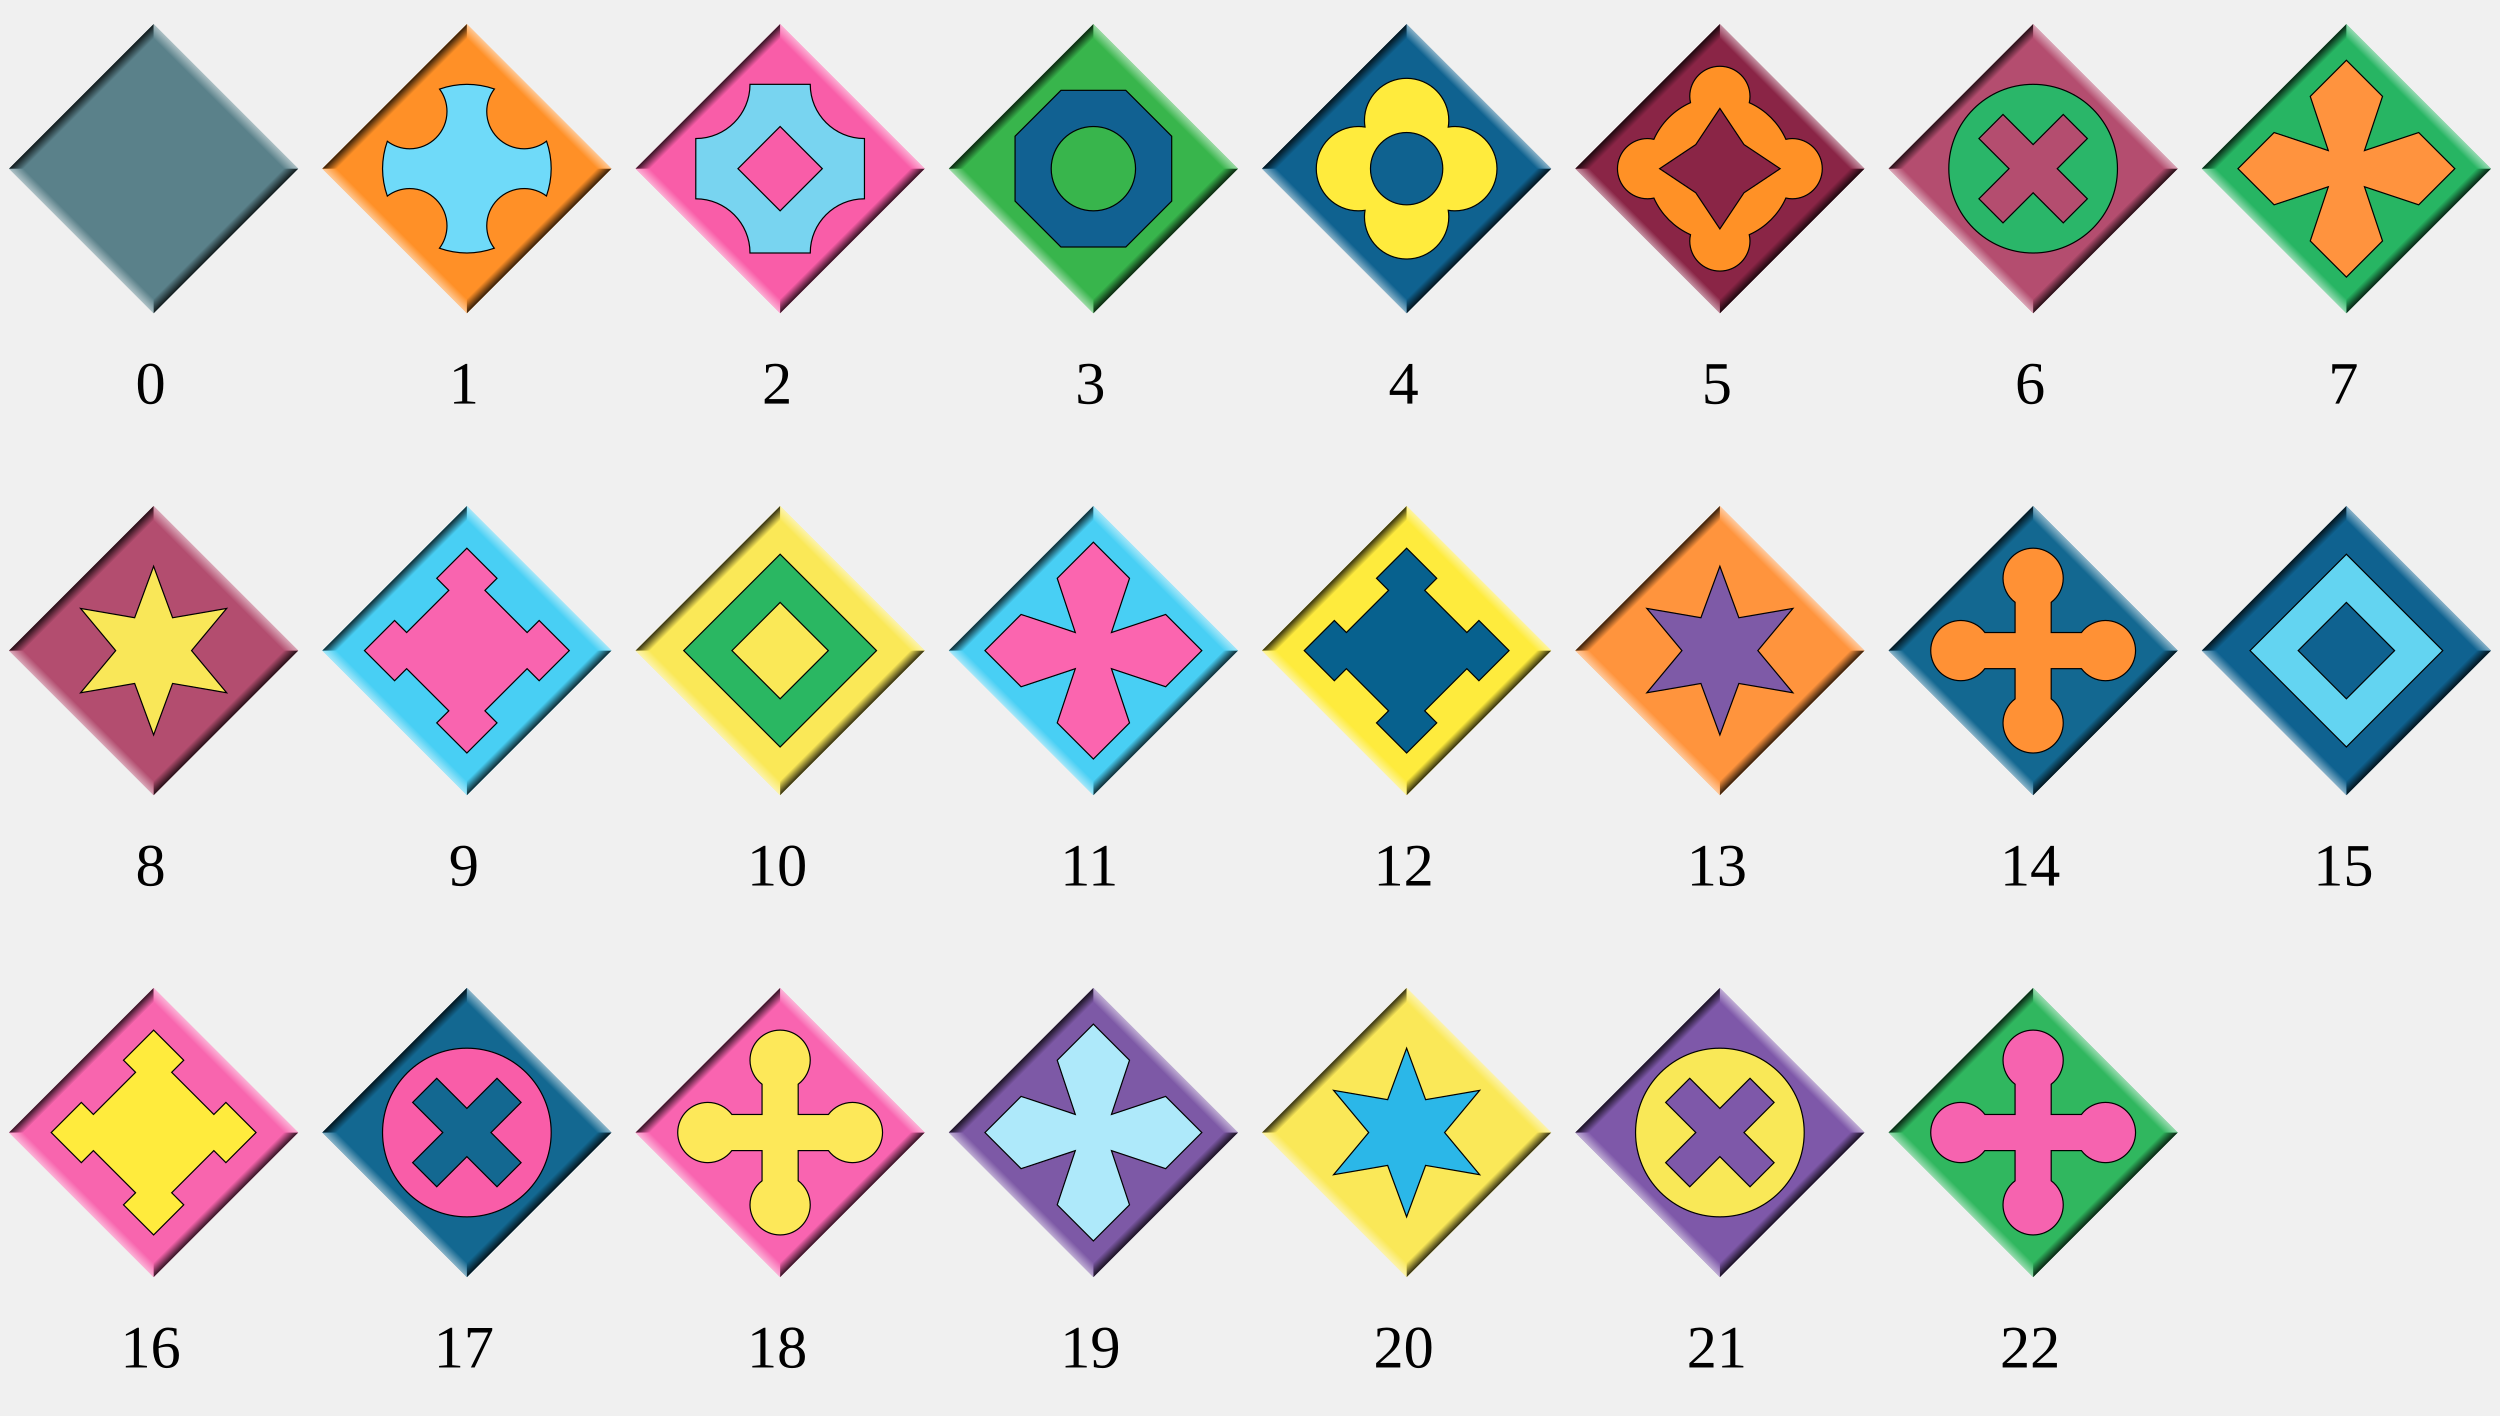
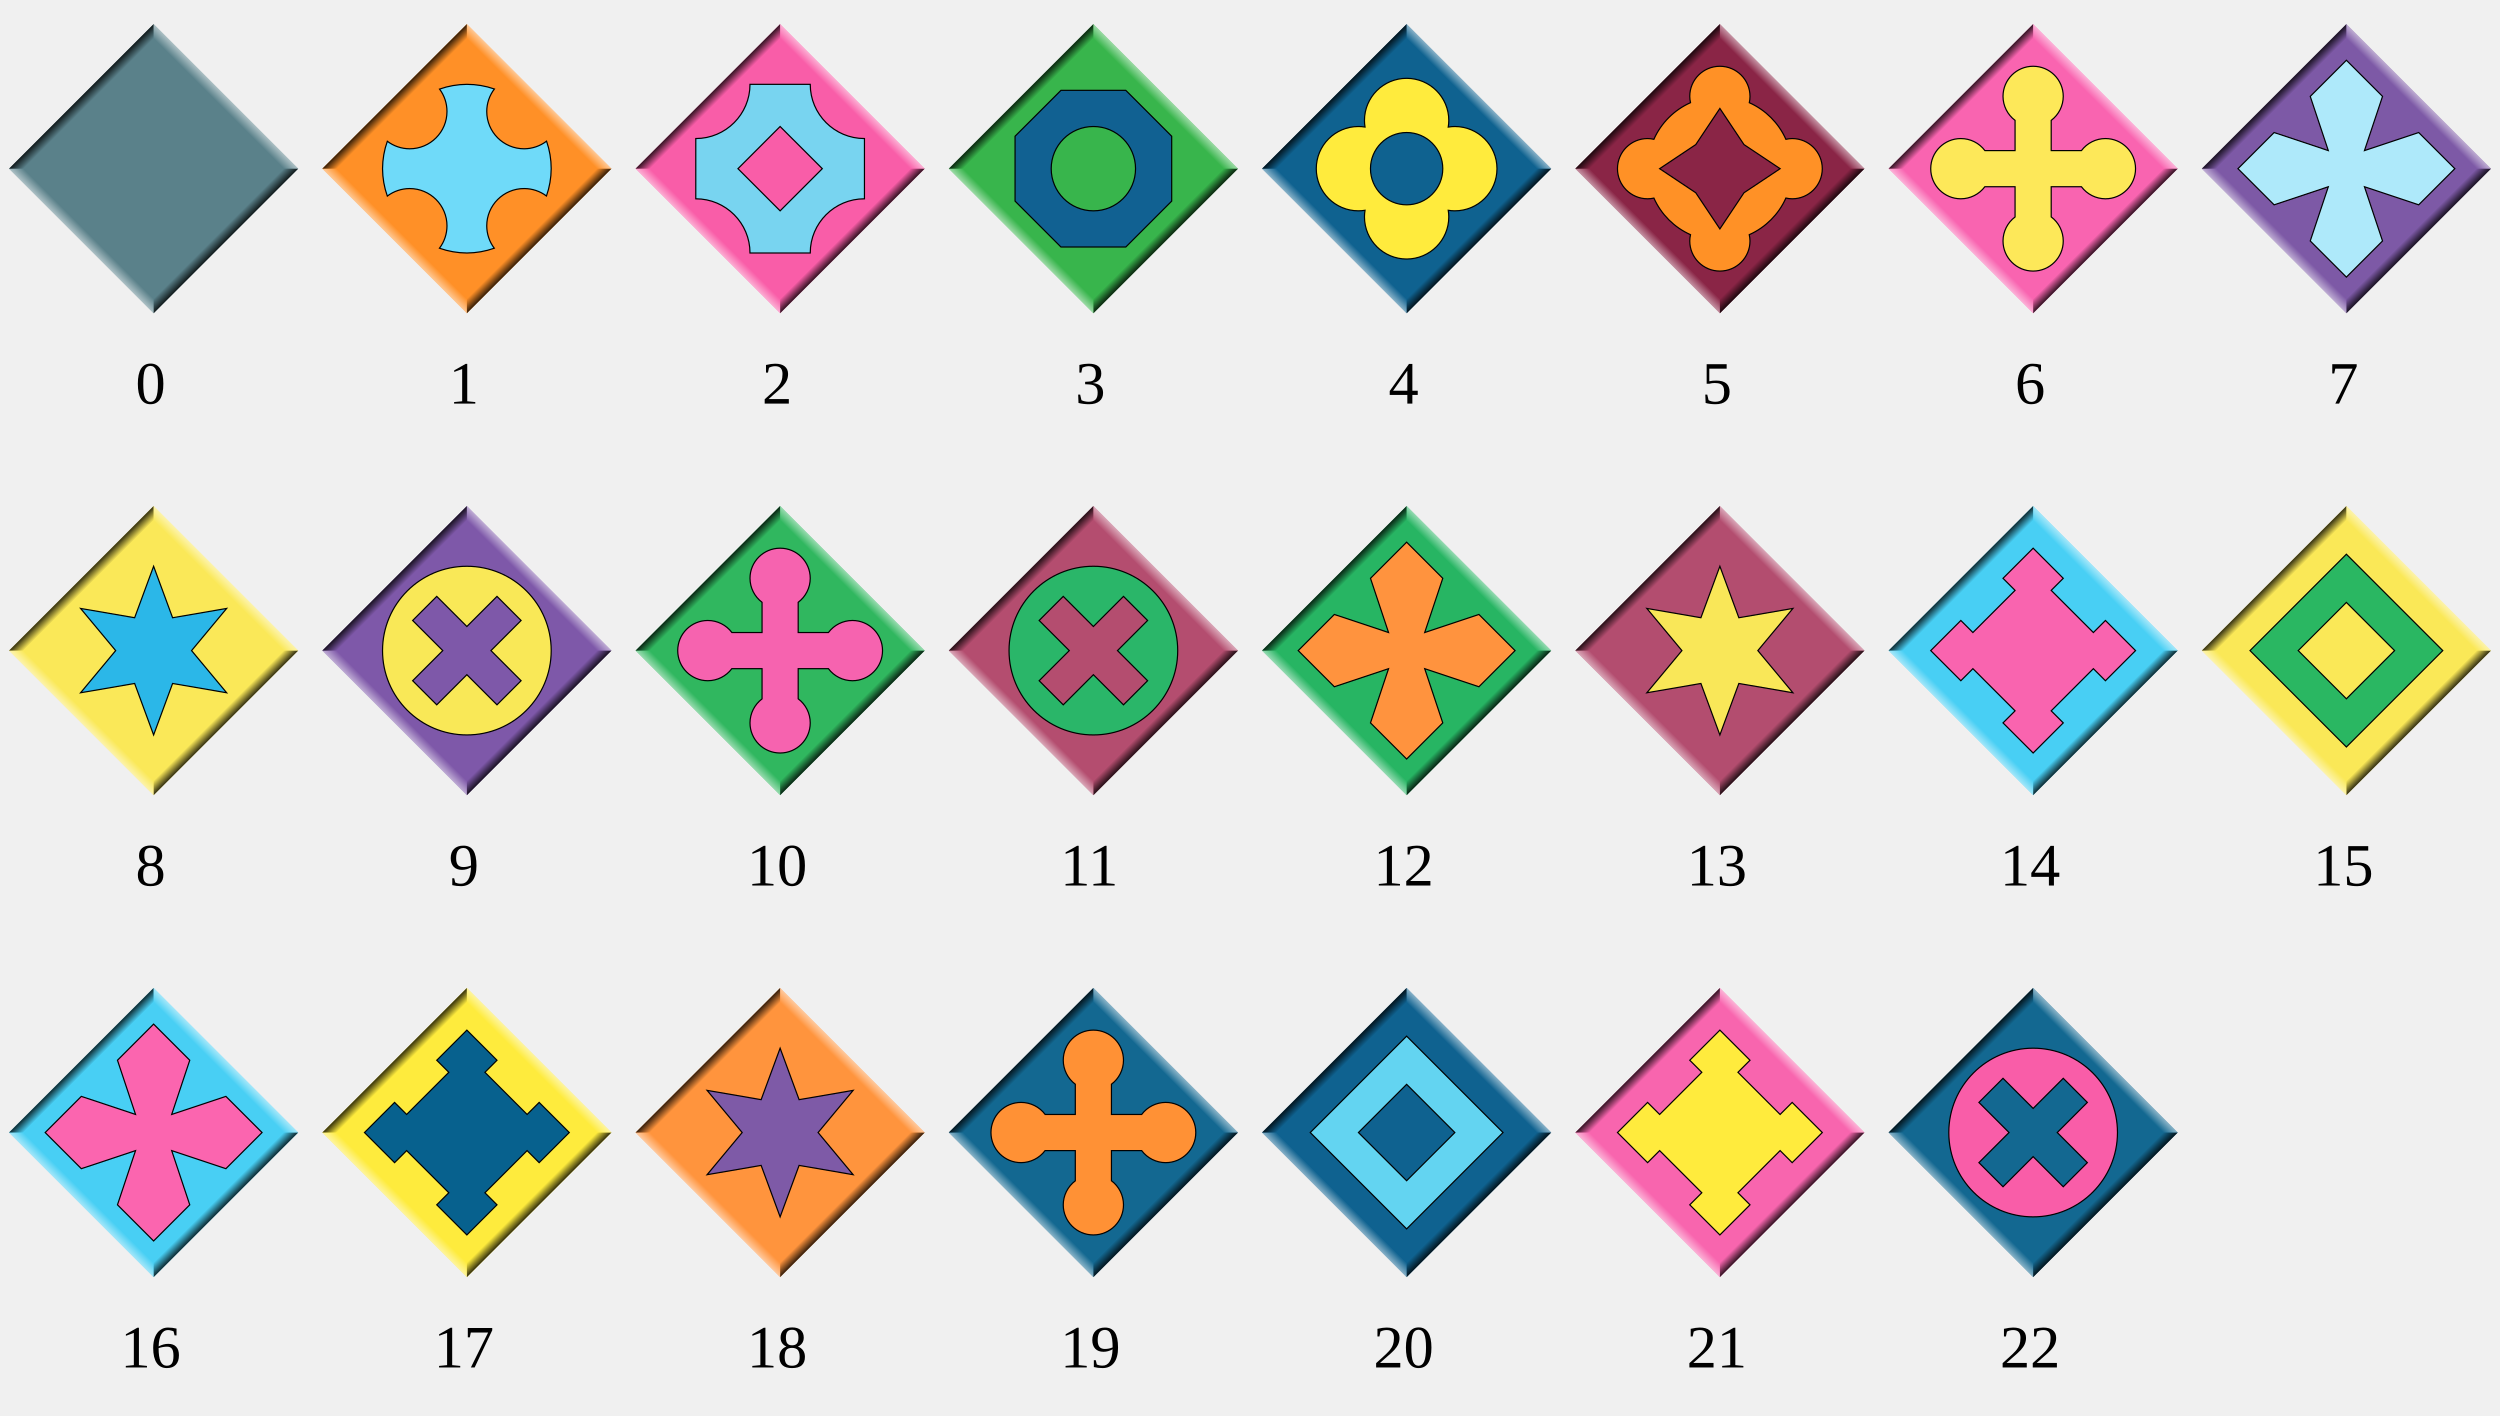
<svg xmlns="http://www.w3.org/2000/svg" viewBox="0 0 830 470" width="830" height="470">
  <style>
        text {
            font-size: 20px;
            fill: black;
        }
        @media (prefers-color-scheme: dark) {
            text {
                fill: white;
            }
        }
    </style>
  <defs>
    <mask id="mask">
      <rect fill="white" x="0" y="0" width="48" height="48" />
    </mask>
    <linearGradient id="dark-edge" y2="100%">
      <stop offset="45%" stop-color="black" stop-opacity="0" />
      <stop offset="50%" stop-color="black" stop-opacity="0.8" />
    </linearGradient>
    <linearGradient id="light-edge" y1="100%">
      <stop offset="50%" stop-color="white" stop-opacity="0.5" />
      <stop offset="55%" stop-color="white" stop-opacity="0" />
    </linearGradient>
    <linearGradient id="dark-edge-2" x1="100%" x2="0%" y1="100%">
      <stop offset="45%" stop-color="black" stop-opacity="0" />
      <stop offset="50%" stop-color="black" stop-opacity="0.8" />
    </linearGradient>
    <linearGradient id="light-edge-2" x1="100%" x2="0%" y2="100%">
      <stop offset="50%" stop-color="white" stop-opacity="0.5" />
      <stop offset="55%" stop-color="white" stop-opacity="0" />
    </linearGradient>
  </defs>
  <g transform="scale(2)">
    <g transform="translate(0, 4)">
      <g transform="translate(1.5, 24)">
        <path fill="#5a818a" d="M0,0 L24,-24 L48,0 L24,24 Z" />
        <path fill="url(#dark-edge)" d="M45,0 H48 L24,24 V21 z" />
        <path fill="url(#light-edge)" d="M0,0 H3 L24,21 V24 z" />
        <path fill="url(#dark-edge-2)" d="M0,0 H3 L24,-21 V-24 z" />
        <path fill="url(#light-edge-2)" d="M45,0 H48 L24,-24 V-21 z" />
      </g>
      <g transform="translate(53.5, 24)">
        <path fill="#ff9027" d="M0,0 L24,-24 L48,0 L24,24 Z" />
        <path fill="url(#dark-edge)" d="M45,0 H48 L24,24 V21 z" />
        <path fill="url(#light-edge)" d="M0,0 H3 L24,21 V24 z" />
        <path fill="url(#dark-edge-2)" d="M0,0 H3 L24,-21 V-24 z" />
        <path fill="url(#light-edge-2)" d="M45,0 H48 L24,-24 V-21 z" />
        <path fill="#6fdaf9" stroke="black" stroke-width="0.2" d="M24-14a14 14 0 0 0-4.535.787A6.2 6.2 0 0 1 20.699-9.5 6.2 6.2 0 0 1 14.5-3.3a6.2 6.2 0 0 1-3.707-1.25A14 14 0 0 0 10 0a14 14 0 0 0 .793 4.55A6.2 6.2 0 0 1 14.5 3.3a6.2 6.2 0 0 1 6.2 6.2 6.2 6.2 0 0 1-1.25 3.707A14 14 0 0 0 24 14a14 14 0 0 0 4.55-.793A6.2 6.2 0 0 1 27.3 9.5a6.2 6.2 0 0 1 6.2-6.2 6.2 6.2 0 0 1 3.713 1.235A14 14 0 0 0 38 0a14 14 0 0 0-.77-4.568 6.2 6.2 0 0 1-3.73 1.267A6.2 6.2 0 0 1 27.3-9.5a6.2 6.2 0 0 1 1.268-3.73A14 14 0 0 0 24-14" />
      </g>
      <g transform="translate(105.5, 24)">
        <path fill="#f95da8" d="M0,0 L24,-24 L48,0 L24,24 Z" />
        <path fill="url(#dark-edge)" d="M45,0 H48 L24,24 V21 z" />
        <path fill="url(#light-edge)" d="M0,0 H3 L24,21 V24 z" />
        <path fill="url(#dark-edge-2)" d="M0,0 H3 L24,-21 V-24 z" />
        <path fill="url(#light-edge-2)" d="M45,0 H48 L24,-24 V-21 z" />
        <path fill="#78d4f0" stroke="black" stroke-width="0.2" d="M10 5a9 9 0 0 1 9 9h10a9 9 0 0 1 9-9V-5a9 9 0 0 1-9-9H19a9 9 0 0 1-9 9zM24-7l7 7-7 7-7-7z" />
      </g>
      <g transform="translate(157.5, 24)">
        <path fill="#38b54c" d="M0,0 L24,-24 L48,0 L24,24 Z" />
        <path fill="url(#dark-edge)" d="M45,0 H48 L24,24 V21 z" />
        <path fill="url(#light-edge)" d="M0,0 H3 L24,21 V24 z" />
        <path fill="url(#dark-edge-2)" d="M0,0 H3 L24,-21 V-24 z" />
        <path fill="url(#light-edge-2)" d="M45,0 H48 L24,-24 V-21 z" />
        <path fill="#116192" stroke="black" stroke-width="0.2" d="M18.615-13 11-5.385v10.77L18.615 13h10.77L37 5.385v-10.77L29.385-13zM24-7a7 7 0 0 1 7 7 7 7 0 0 1-7 7 7 7 0 0 1-7-7 7 7 0 0 1 7-7" />
      </g>
      <g transform="translate(209.5, 24)">
        <path fill="#0f6290" d="M0,0 L24,-24 L48,0 L24,24 Z" />
        <path fill="url(#dark-edge)" d="M45,0 H48 L24,24 V21 z" />
        <path fill="url(#light-edge)" d="M0,0 H3 L24,21 V24 z" />
        <path fill="url(#dark-edge-2)" d="M0,0 H3 L24,-21 V-24 z" />
        <path fill="url(#light-edge-2)" d="M45,0 H48 L24,-24 V-21 z" />
        <path fill="#ffeb3d" stroke="black" stroke-width="0.2" d="M24-15a7 7 0 0 0-7 7 7 7 0 0 0 .09 1.088A7 7 0 0 0 16-7a7 7 0 0 0-7 7 7 7 0 0 0 7 7 7 7 0 0 0 1.092-.092A7 7 0 0 0 17 8a7 7 0 0 0 7 7 7 7 0 0 0 7-7 7 7 0 0 0-.088-1.09A7 7 0 0 0 32 7a7 7 0 0 0 7-7 7 7 0 0 0-7-7 7 7 0 0 0-1.092.092A7 7 0 0 0 31-8a7 7 0 0 0-7-7m0 9a6 6 0 0 1 6 6 6 6 0 0 1-6 6 6 6 0 0 1-6-6 6 6 0 0 1 6-6" />
      </g>
      <g transform="translate(261.5, 24)">
        <path fill="#8a2546" d="M0,0 L24,-24 L48,0 L24,24 Z" />
        <path fill="url(#dark-edge)" d="M45,0 H48 L24,24 V21 z" />
        <path fill="url(#light-edge)" d="M0,0 H3 L24,21 V24 z" />
        <path fill="url(#dark-edge-2)" d="M0,0 H3 L24,-21 V-24 z" />
        <path fill="url(#light-edge-2)" d="M45,0 H48 L24,-24 V-21 z" />
        <path fill="#ff9126" stroke="black" stroke-width="0.2" d="M41 0a5 5 0 0 0-5-5 5 5 0 0 0-1.043.123 12 12 0 0 0-6.07-6.074A5 5 0 0 0 29-12a5 5 0 0 0-5-5 5 5 0 0 0-5 5 5 5 0 0 0 .123 1.043 12 12 0 0 0-6.08 6.08A5 5 0 0 0 12-5a5 5 0 0 0-5 5 5 5 0 0 0 5 5 5 5 0 0 0 1.049-.113 12 12 0 0 0 6.074 6.07A5 5 0 0 0 19 12a5 5 0 0 0 5 5 5 5 0 0 0 5-5 5 5 0 0 0-.123-1.041 12 12 0 0 0 6.082-6.082A5 5 0 0 0 36 5a5 5 0 0 0 5-5zm-7 0-6 4-4 6-4-6-6-4 6-4 4-6 4 6z" />
      </g>
      <g transform="translate(313.5, 24)">
-         <path fill="#b44d6f" d="M0,0 L24,-24 L48,0 L24,24 Z" />
-         <path fill="url(#dark-edge)" d="M45,0 H48 L24,24 V21 z" />
-         <path fill="url(#light-edge)" d="M0,0 H3 L24,21 V24 z" />
-         <path fill="url(#dark-edge-2)" d="M0,0 H3 L24,-21 V-24 z" />
-         <path fill="url(#light-edge-2)" d="M45,0 H48 L24,-24 V-21 z" />
-         <path fill="#2ab669" stroke="black" stroke-width="0.2" d="M24-14A14 14 0 0 0 10 0a14 14 0 0 0 14 14A14 14 0 0 0 38 0a14 14 0 0 0-14-14zm4 14 5 5-4 4-5-5-5 5-4-4 5-5-5-5 4-4 5 5 5-5 4 4z" />
+         <path fill="#f964b0" d="M0,0 L24,-24 L48,0 L24,24 Z" />
+         <path fill="url(#dark-edge)" d="M45,0 H48 L24,24 V21 z" />
+         <path fill="url(#light-edge)" d="M0,0 H3 L24,21 V24 z" />
+         <path fill="url(#dark-edge-2)" d="M0,0 H3 L24,-21 V-24 z" />
+         <path fill="url(#light-edge-2)" d="M45,0 H48 L24,-24 V-21 z" />
+         <path fill="#fde859" stroke="black" stroke-width="0.2" d="M24-17a5 5 0 0 0-5 5 5 5 0 0 0 2 3.984V-3h-5.002A5 5 0 0 0 12-5a5 5 0 0 0-5 5 5 5 0 0 0 5 5 5 5 0 0 0 3.984-2H21v5.016A5 5 0 0 0 19 12a5 5 0 0 0 5 5 5 5 0 0 0 5-5 5 5 0 0 0-2-3.998V3h5.016A5 5 0 0 0 36 5a5 5 0 0 0 5-5 5 5 0 0 0-5-5 5 5 0 0 0-3.984 2H27v-5.016A5 5 0 0 0 29-12a5 5 0 0 0-5-5" />
      </g>
      <g transform="translate(365.5, 24)">
-         <path fill="#27b563" d="M0,0 L24,-24 L48,0 L24,24 Z" />
-         <path fill="url(#dark-edge)" d="M45,0 H48 L24,24 V21 z" />
-         <path fill="url(#light-edge)" d="M0,0 H3 L24,21 V24 z" />
-         <path fill="url(#dark-edge-2)" d="M0,0 H3 L24,-21 V-24 z" />
-         <path fill="url(#light-edge-2)" d="M45,0 H48 L24,-24 V-21 z" />
-         <path fill="#ff933e" stroke="black" stroke-width="0.2" d="M6,0 l6,-6 l9,3 l-3,-9 l6,-6 l6,6 l-3,9 l9,-3 l6,6 l-6,6 l-9,-3 l3,9 l-6,6 l-6,-6 l3,-9 l-9,3 z" />
+         <path fill="#7d59a6" d="M0,0 L24,-24 L48,0 L24,24 Z" />
+         <path fill="url(#dark-edge)" d="M45,0 H48 L24,24 V21 z" />
+         <path fill="url(#light-edge)" d="M0,0 H3 L24,21 V24 z" />
+         <path fill="url(#dark-edge-2)" d="M0,0 H3 L24,-21 V-24 z" />
+         <path fill="url(#light-edge-2)" d="M45,0 H48 L24,-24 V-21 z" />
+         <path fill="#aee9fa" stroke="black" stroke-width="0.2" d="M6,0 l6,-6 l9,3 l-3,-9 l6,-6 l6,6 l-3,9 l9,-3 l6,6 l-6,6 l-9,-3 l3,9 l-6,6 l-6,-6 l3,-9 l-9,3 z" />
      </g>
    </g>
    <g transform="translate(0, 84)">
      <g transform="translate(1.5, 24)">
+         <path fill="#fae858" d="M0,0 L24,-24 L48,0 L24,24 Z" />
+         <path fill="url(#dark-edge)" d="M45,0 H48 L24,24 V21 z" />
+         <path fill="url(#light-edge)" d="M0,0 H3 L24,21 V24 z" />
+         <path fill="url(#dark-edge-2)" d="M0,0 H3 L24,-21 V-24 z" />
+         <path fill="url(#light-edge-2)" d="M45,0 H48 L24,-24 V-21 z" />
+         <path fill="#2bb7e8" stroke="black" stroke-width="0.2" d="M20.85-5.456 24-14l3.15 8.544L36.124-7 30.3 0l5.824 7-8.974-1.544L24 14l-3.15-8.544L11.876 7 17.7 0l-5.824-7z" />
+       </g>
+       <g transform="translate(53.5, 24)">
+         <path fill="#7e58a9" d="M0,0 L24,-24 L48,0 L24,24 Z" />
+         <path fill="url(#dark-edge)" d="M45,0 H48 L24,24 V21 z" />
+         <path fill="url(#light-edge)" d="M0,0 H3 L24,21 V24 z" />
+         <path fill="url(#dark-edge-2)" d="M0,0 H3 L24,-21 V-24 z" />
+         <path fill="url(#light-edge-2)" d="M45,0 H48 L24,-24 V-21 z" />
+         <path fill="#f9e857" stroke="black" stroke-width="0.2" d="M24-14A14 14 0 0 0 10 0a14 14 0 0 0 14 14A14 14 0 0 0 38 0a14 14 0 0 0-14-14zm4 14 5 5-4 4-5-5-5 5-4-4 5-5-5-5 4-4 5 5 5-5 4 4z" />
+       </g>
+       <g transform="translate(105.5, 24)">
+         <path fill="#30b75f" d="M0,0 L24,-24 L48,0 L24,24 Z" />
+         <path fill="url(#dark-edge)" d="M45,0 H48 L24,24 V21 z" />
+         <path fill="url(#light-edge)" d="M0,0 H3 L24,21 V24 z" />
+         <path fill="url(#dark-edge-2)" d="M0,0 H3 L24,-21 V-24 z" />
+         <path fill="url(#light-edge-2)" d="M45,0 H48 L24,-24 V-21 z" />
+         <path fill="#f663af" stroke="black" stroke-width="0.2" d="M24-17a5 5 0 0 0-5 5 5 5 0 0 0 2 3.984V-3h-5.002A5 5 0 0 0 12-5a5 5 0 0 0-5 5 5 5 0 0 0 5 5 5 5 0 0 0 3.984-2H21v5.016A5 5 0 0 0 19 12a5 5 0 0 0 5 5 5 5 0 0 0 5-5 5 5 0 0 0-2-3.998V3h5.016A5 5 0 0 0 36 5a5 5 0 0 0 5-5 5 5 0 0 0-5-5 5 5 0 0 0-3.984 2H27v-5.016A5 5 0 0 0 29-12a5 5 0 0 0-5-5" />
+       </g>
+       <g transform="translate(157.5, 24)">
+         <path fill="#b44d6f" d="M0,0 L24,-24 L48,0 L24,24 Z" />
+         <path fill="url(#dark-edge)" d="M45,0 H48 L24,24 V21 z" />
+         <path fill="url(#light-edge)" d="M0,0 H3 L24,21 V24 z" />
+         <path fill="url(#dark-edge-2)" d="M0,0 H3 L24,-21 V-24 z" />
+         <path fill="url(#light-edge-2)" d="M45,0 H48 L24,-24 V-21 z" />
+         <path fill="#2ab669" stroke="black" stroke-width="0.2" d="M24-14A14 14 0 0 0 10 0a14 14 0 0 0 14 14A14 14 0 0 0 38 0a14 14 0 0 0-14-14zm4 14 5 5-4 4-5-5-5 5-4-4 5-5-5-5 4-4 5 5 5-5 4 4z" />
+       </g>
+       <g transform="translate(209.5, 24)">
+         <path fill="#27b563" d="M0,0 L24,-24 L48,0 L24,24 Z" />
+         <path fill="url(#dark-edge)" d="M45,0 H48 L24,24 V21 z" />
+         <path fill="url(#light-edge)" d="M0,0 H3 L24,21 V24 z" />
+         <path fill="url(#dark-edge-2)" d="M0,0 H3 L24,-21 V-24 z" />
+         <path fill="url(#light-edge-2)" d="M45,0 H48 L24,-24 V-21 z" />
+         <path fill="#ff933e" stroke="black" stroke-width="0.2" d="M6,0 l6,-6 l9,3 l-3,-9 l6,-6 l6,6 l-3,9 l9,-3 l6,6 l-6,6 l-9,-3 l3,9 l-6,6 l-6,-6 l3,-9 l-9,3 z" />
+       </g>
+       <g transform="translate(261.5, 24)">
        <path fill="#b34d6f" d="M0,0 L24,-24 L48,0 L24,24 Z" />
        <path fill="url(#dark-edge)" d="M45,0 H48 L24,24 V21 z" />
        <path fill="url(#light-edge)" d="M0,0 H3 L24,21 V24 z" />
        <path fill="url(#dark-edge-2)" d="M0,0 H3 L24,-21 V-24 z" />
        <path fill="url(#light-edge-2)" d="M45,0 H48 L24,-24 V-21 z" />
        <path fill="#f9e758" stroke="black" stroke-width="0.2" d="M20.85-5.456 24-14l3.15 8.544L36.124-7 30.3 0l5.824 7-8.974-1.544L24 14l-3.15-8.544L11.876 7 17.7 0l-5.824-7z" />
      </g>
-       <g transform="translate(53.5, 24)">
+       <g transform="translate(313.5, 24)">
        <path fill="#48cff4" d="M0,0 L24,-24 L48,0 L24,24 Z" />
        <path fill="url(#dark-edge)" d="M45,0 H48 L24,24 V21 z" />
        <path fill="url(#light-edge)" d="M0,0 H3 L24,21 V24 z" />
        <path fill="url(#dark-edge-2)" d="M0,0 H3 L24,-21 V-24 z" />
        <path fill="url(#light-edge-2)" d="M45,0 H48 L24,-24 V-21 z" />
        <path fill="#f964af" stroke="black" stroke-width="0.2" d="M7,0 l5,-5 l2,2 l7,-7 l-2,-2 l5,-5 l5,5 l-2,2 l7,7 l2,-2 l5,5 l-5,5 l-2,-2 l-7,7 l2,2 l-5,5 l-5,-5 l2,-2 l-7,-7 l-2,2 z" />
      </g>
-       <g transform="translate(105.5, 24)">
+       <g transform="translate(365.5, 24)">
        <path fill="#fae857" d="M0,0 L24,-24 L48,0 L24,24 Z" />
        <path fill="url(#dark-edge)" d="M45,0 H48 L24,24 V21 z" />
        <path fill="url(#light-edge)" d="M0,0 H3 L24,21 V24 z" />
        <path fill="url(#dark-edge-2)" d="M0,0 H3 L24,-21 V-24 z" />
        <path fill="url(#light-edge-2)" d="M45,0 H48 L24,-24 V-21 z" />
        <path fill="#2ab762" stroke="black" stroke-width="0.2" fill-rule="evenodd" d="M8,0 l16,-16 l16,16 l-16,16 z M16,0 l8,-8 l8,8 l-8,8 z" />
-       </g>
-       <g transform="translate(157.5, 24)">
-         <path fill="#48cff4" d="M0,0 L24,-24 L48,0 L24,24 Z" />
-         <path fill="url(#dark-edge)" d="M45,0 H48 L24,24 V21 z" />
-         <path fill="url(#light-edge)" d="M0,0 H3 L24,21 V24 z" />
-         <path fill="url(#dark-edge-2)" d="M0,0 H3 L24,-21 V-24 z" />
-         <path fill="url(#light-edge-2)" d="M45,0 H48 L24,-24 V-21 z" />
-         <path fill="#fb65af" stroke="black" stroke-width="0.2" d="M6,0 l6,-6 l9,3 l-3,-9 l6,-6 l6,6 l-3,9 l9,-3 l6,6 l-6,6 l-9,-3 l3,9 l-6,6 l-6,-6 l3,-9 l-9,3 z" />
-       </g>
-       <g transform="translate(209.5, 24)">
-         <path fill="#feeb3d" d="M0,0 L24,-24 L48,0 L24,24 Z" />
-         <path fill="url(#dark-edge)" d="M45,0 H48 L24,24 V21 z" />
-         <path fill="url(#light-edge)" d="M0,0 H3 L24,21 V24 z" />
-         <path fill="url(#dark-edge-2)" d="M0,0 H3 L24,-21 V-24 z" />
-         <path fill="url(#light-edge-2)" d="M45,0 H48 L24,-24 V-21 z" />
-         <path fill="#07618e" stroke="black" stroke-width="0.2" d="M7,0 l5,-5 l2,2 l7,-7 l-2,-2 l5,-5 l5,5 l-2,2 l7,7 l2,-2 l5,5 l-5,5 l-2,-2 l-7,7 l2,2 l-5,5 l-5,-5 l2,-2 l-7,-7 l-2,2 z" />
-       </g>
-       <g transform="translate(261.5, 24)">
-         <path fill="#ff943d" d="M0,0 L24,-24 L48,0 L24,24 Z" />
-         <path fill="url(#dark-edge)" d="M45,0 H48 L24,24 V21 z" />
-         <path fill="url(#light-edge)" d="M0,0 H3 L24,21 V24 z" />
-         <path fill="url(#dark-edge-2)" d="M0,0 H3 L24,-21 V-24 z" />
-         <path fill="url(#light-edge-2)" d="M45,0 H48 L24,-24 V-21 z" />
-         <path fill="#7e5aa7" stroke="black" stroke-width="0.2" d="M20.85-5.456 24-14l3.15 8.544L36.124-7 30.3 0l5.824 7-8.974-1.544L24 14l-3.15-8.544L11.876 7 17.7 0l-5.824-7z" />
-       </g>
-       <g transform="translate(313.5, 24)">
-         <path fill="#136891" d="M0,0 L24,-24 L48,0 L24,24 Z" />
-         <path fill="url(#dark-edge)" d="M45,0 H48 L24,24 V21 z" />
-         <path fill="url(#light-edge)" d="M0,0 H3 L24,21 V24 z" />
-         <path fill="url(#dark-edge-2)" d="M0,0 H3 L24,-21 V-24 z" />
-         <path fill="url(#light-edge-2)" d="M45,0 H48 L24,-24 V-21 z" />
-         <path fill="#ff9135" stroke="black" stroke-width="0.2" d="M24-17a5 5 0 0 0-5 5 5 5 0 0 0 2 3.984V-3h-5.002A5 5 0 0 0 12-5a5 5 0 0 0-5 5 5 5 0 0 0 5 5 5 5 0 0 0 3.984-2H21v5.016A5 5 0 0 0 19 12a5 5 0 0 0 5 5 5 5 0 0 0 5-5 5 5 0 0 0-2-3.998V3h5.016A5 5 0 0 0 36 5a5 5 0 0 0 5-5 5 5 0 0 0-5-5 5 5 0 0 0-3.984 2H27v-5.016A5 5 0 0 0 29-12a5 5 0 0 0-5-5" />
-       </g>
-       <g transform="translate(365.5, 24)">
-         <path fill="#0f6290" d="M0,0 L24,-24 L48,0 L24,24 Z" />
-         <path fill="url(#dark-edge)" d="M45,0 H48 L24,24 V21 z" />
-         <path fill="url(#light-edge)" d="M0,0 H3 L24,21 V24 z" />
-         <path fill="url(#dark-edge-2)" d="M0,0 H3 L24,-21 V-24 z" />
-         <path fill="url(#light-edge-2)" d="M45,0 H48 L24,-24 V-21 z" />
-         <path fill="#63d4f1" stroke="black" stroke-width="0.2" fill-rule="evenodd" d="M8,0 l16,-16 l16,16 l-16,16 z M16,0 l8,-8 l8,8 l-8,8 z" />
      </g>
    </g>
    <g transform="translate(0, 164)">
      <g transform="translate(1.5, 24)">
+         <path fill="#48cff4" d="M0,0 L24,-24 L48,0 L24,24 Z" />
+         <path fill="url(#dark-edge)" d="M45,0 H48 L24,24 V21 z" />
+         <path fill="url(#light-edge)" d="M0,0 H3 L24,21 V24 z" />
+         <path fill="url(#dark-edge-2)" d="M0,0 H3 L24,-21 V-24 z" />
+         <path fill="url(#light-edge-2)" d="M45,0 H48 L24,-24 V-21 z" />
+         <path fill="#fb65af" stroke="black" stroke-width="0.2" d="M6,0 l6,-6 l9,3 l-3,-9 l6,-6 l6,6 l-3,9 l9,-3 l6,6 l-6,6 l-9,-3 l3,9 l-6,6 l-6,-6 l3,-9 l-9,3 z" />
+       </g>
+       <g transform="translate(53.5, 24)">
+         <path fill="#feeb3d" d="M0,0 L24,-24 L48,0 L24,24 Z" />
+         <path fill="url(#dark-edge)" d="M45,0 H48 L24,24 V21 z" />
+         <path fill="url(#light-edge)" d="M0,0 H3 L24,21 V24 z" />
+         <path fill="url(#dark-edge-2)" d="M0,0 H3 L24,-21 V-24 z" />
+         <path fill="url(#light-edge-2)" d="M45,0 H48 L24,-24 V-21 z" />
+         <path fill="#07618e" stroke="black" stroke-width="0.2" d="M7,0 l5,-5 l2,2 l7,-7 l-2,-2 l5,-5 l5,5 l-2,2 l7,7 l2,-2 l5,5 l-5,5 l-2,-2 l-7,7 l2,2 l-5,5 l-5,-5 l2,-2 l-7,-7 l-2,2 z" />
+       </g>
+       <g transform="translate(105.5, 24)">
+         <path fill="#ff943d" d="M0,0 L24,-24 L48,0 L24,24 Z" />
+         <path fill="url(#dark-edge)" d="M45,0 H48 L24,24 V21 z" />
+         <path fill="url(#light-edge)" d="M0,0 H3 L24,21 V24 z" />
+         <path fill="url(#dark-edge-2)" d="M0,0 H3 L24,-21 V-24 z" />
+         <path fill="url(#light-edge-2)" d="M45,0 H48 L24,-24 V-21 z" />
+         <path fill="#7e5aa7" stroke="black" stroke-width="0.2" d="M20.85-5.456 24-14l3.15 8.544L36.124-7 30.3 0l5.824 7-8.974-1.544L24 14l-3.15-8.544L11.876 7 17.7 0l-5.824-7z" />
+       </g>
+       <g transform="translate(157.5, 24)">
+         <path fill="#136891" d="M0,0 L24,-24 L48,0 L24,24 Z" />
+         <path fill="url(#dark-edge)" d="M45,0 H48 L24,24 V21 z" />
+         <path fill="url(#light-edge)" d="M0,0 H3 L24,21 V24 z" />
+         <path fill="url(#dark-edge-2)" d="M0,0 H3 L24,-21 V-24 z" />
+         <path fill="url(#light-edge-2)" d="M45,0 H48 L24,-24 V-21 z" />
+         <path fill="#ff9135" stroke="black" stroke-width="0.2" d="M24-17a5 5 0 0 0-5 5 5 5 0 0 0 2 3.984V-3h-5.002A5 5 0 0 0 12-5a5 5 0 0 0-5 5 5 5 0 0 0 5 5 5 5 0 0 0 3.984-2H21v5.016A5 5 0 0 0 19 12a5 5 0 0 0 5 5 5 5 0 0 0 5-5 5 5 0 0 0-2-3.998V3h5.016A5 5 0 0 0 36 5a5 5 0 0 0 5-5 5 5 0 0 0-5-5 5 5 0 0 0-3.984 2H27v-5.016A5 5 0 0 0 29-12a5 5 0 0 0-5-5" />
+       </g>
+       <g transform="translate(209.5, 24)">
+         <path fill="#0f6290" d="M0,0 L24,-24 L48,0 L24,24 Z" />
+         <path fill="url(#dark-edge)" d="M45,0 H48 L24,24 V21 z" />
+         <path fill="url(#light-edge)" d="M0,0 H3 L24,21 V24 z" />
+         <path fill="url(#dark-edge-2)" d="M0,0 H3 L24,-21 V-24 z" />
+         <path fill="url(#light-edge-2)" d="M45,0 H48 L24,-24 V-21 z" />
+         <path fill="#63d4f1" stroke="black" stroke-width="0.2" fill-rule="evenodd" d="M8,0 l16,-16 l16,16 l-16,16 z M16,0 l8,-8 l8,8 l-8,8 z" />
+       </g>
+       <g transform="translate(261.5, 24)">
        <path fill="#f865ae" d="M0,0 L24,-24 L48,0 L24,24 Z" />
        <path fill="url(#dark-edge)" d="M45,0 H48 L24,24 V21 z" />
        <path fill="url(#light-edge)" d="M0,0 H3 L24,21 V24 z" />
        <path fill="url(#dark-edge-2)" d="M0,0 H3 L24,-21 V-24 z" />
        <path fill="url(#light-edge-2)" d="M45,0 H48 L24,-24 V-21 z" />
        <path fill="#ffeb3d" stroke="black" stroke-width="0.2" d="M7,0 l5,-5 l2,2 l7,-7 l-2,-2 l5,-5 l5,5 l-2,2 l7,7 l2,-2 l5,5 l-5,5 l-2,-2 l-7,7 l2,2 l-5,5 l-5,-5 l2,-2 l-7,-7 l-2,2 z" />
      </g>
-       <g transform="translate(53.5, 24)">
+       <g transform="translate(313.5, 24)">
        <path fill="#136891" d="M0,0 L24,-24 L48,0 L24,24 Z" />
        <path fill="url(#dark-edge)" d="M45,0 H48 L24,24 V21 z" />
        <path fill="url(#light-edge)" d="M0,0 H3 L24,21 V24 z" />
        <path fill="url(#dark-edge-2)" d="M0,0 H3 L24,-21 V-24 z" />
        <path fill="url(#light-edge-2)" d="M45,0 H48 L24,-24 V-21 z" />
        <path fill="#f95da8" stroke="black" stroke-width="0.2" d="M24-14A14 14 0 0 0 10 0a14 14 0 0 0 14 14A14 14 0 0 0 38 0a14 14 0 0 0-14-14zm4 14 5 5-4 4-5-5-5 5-4-4 5-5-5-5 4-4 5 5 5-5 4 4z" />
-       </g>
-       <g transform="translate(105.5, 24)">
-         <path fill="#f964b0" d="M0,0 L24,-24 L48,0 L24,24 Z" />
-         <path fill="url(#dark-edge)" d="M45,0 H48 L24,24 V21 z" />
-         <path fill="url(#light-edge)" d="M0,0 H3 L24,21 V24 z" />
-         <path fill="url(#dark-edge-2)" d="M0,0 H3 L24,-21 V-24 z" />
-         <path fill="url(#light-edge-2)" d="M45,0 H48 L24,-24 V-21 z" />
-         <path fill="#fde859" stroke="black" stroke-width="0.2" d="M24-17a5 5 0 0 0-5 5 5 5 0 0 0 2 3.984V-3h-5.002A5 5 0 0 0 12-5a5 5 0 0 0-5 5 5 5 0 0 0 5 5 5 5 0 0 0 3.984-2H21v5.016A5 5 0 0 0 19 12a5 5 0 0 0 5 5 5 5 0 0 0 5-5 5 5 0 0 0-2-3.998V3h5.016A5 5 0 0 0 36 5a5 5 0 0 0 5-5 5 5 0 0 0-5-5 5 5 0 0 0-3.984 2H27v-5.016A5 5 0 0 0 29-12a5 5 0 0 0-5-5" />
-       </g>
-       <g transform="translate(157.5, 24)">
-         <path fill="#7d59a6" d="M0,0 L24,-24 L48,0 L24,24 Z" />
-         <path fill="url(#dark-edge)" d="M45,0 H48 L24,24 V21 z" />
-         <path fill="url(#light-edge)" d="M0,0 H3 L24,21 V24 z" />
-         <path fill="url(#dark-edge-2)" d="M0,0 H3 L24,-21 V-24 z" />
-         <path fill="url(#light-edge-2)" d="M45,0 H48 L24,-24 V-21 z" />
-         <path fill="#aee9fa" stroke="black" stroke-width="0.2" d="M6,0 l6,-6 l9,3 l-3,-9 l6,-6 l6,6 l-3,9 l9,-3 l6,6 l-6,6 l-9,-3 l3,9 l-6,6 l-6,-6 l3,-9 l-9,3 z" />
-       </g>
-       <g transform="translate(209.5, 24)">
-         <path fill="#fae858" d="M0,0 L24,-24 L48,0 L24,24 Z" />
-         <path fill="url(#dark-edge)" d="M45,0 H48 L24,24 V21 z" />
-         <path fill="url(#light-edge)" d="M0,0 H3 L24,21 V24 z" />
-         <path fill="url(#dark-edge-2)" d="M0,0 H3 L24,-21 V-24 z" />
-         <path fill="url(#light-edge-2)" d="M45,0 H48 L24,-24 V-21 z" />
-         <path fill="#2bb7e8" stroke="black" stroke-width="0.2" d="M20.85-5.456 24-14l3.15 8.544L36.124-7 30.3 0l5.824 7-8.974-1.544L24 14l-3.15-8.544L11.876 7 17.7 0l-5.824-7z" />
-       </g>
-       <g transform="translate(261.5, 24)">
-         <path fill="#7e58a9" d="M0,0 L24,-24 L48,0 L24,24 Z" />
-         <path fill="url(#dark-edge)" d="M45,0 H48 L24,24 V21 z" />
-         <path fill="url(#light-edge)" d="M0,0 H3 L24,21 V24 z" />
-         <path fill="url(#dark-edge-2)" d="M0,0 H3 L24,-21 V-24 z" />
-         <path fill="url(#light-edge-2)" d="M45,0 H48 L24,-24 V-21 z" />
-         <path fill="#f9e857" stroke="black" stroke-width="0.2" d="M24-14A14 14 0 0 0 10 0a14 14 0 0 0 14 14A14 14 0 0 0 38 0a14 14 0 0 0-14-14zm4 14 5 5-4 4-5-5-5 5-4-4 5-5-5-5 4-4 5 5 5-5 4 4z" />
-       </g>
-       <g transform="translate(313.5, 24)">
-         <path fill="#30b75f" d="M0,0 L24,-24 L48,0 L24,24 Z" />
-         <path fill="url(#dark-edge)" d="M45,0 H48 L24,24 V21 z" />
-         <path fill="url(#light-edge)" d="M0,0 H3 L24,21 V24 z" />
-         <path fill="url(#dark-edge-2)" d="M0,0 H3 L24,-21 V-24 z" />
-         <path fill="url(#light-edge-2)" d="M45,0 H48 L24,-24 V-21 z" />
-         <path fill="#f663af" stroke="black" stroke-width="0.2" d="M24-17a5 5 0 0 0-5 5 5 5 0 0 0 2 3.984V-3h-5.002A5 5 0 0 0 12-5a5 5 0 0 0-5 5 5 5 0 0 0 5 5 5 5 0 0 0 3.984-2H21v5.016A5 5 0 0 0 19 12a5 5 0 0 0 5 5 5 5 0 0 0 5-5 5 5 0 0 0-2-3.998V3h5.016A5 5 0 0 0 36 5a5 5 0 0 0 5-5 5 5 0 0 0-5-5 5 5 0 0 0-3.984 2H27v-5.016A5 5 0 0 0 29-12a5 5 0 0 0-5-5" />
      </g>
    </g>
  </g>
  <text x="45" y="134">0</text>
  <text x="149" y="134">1</text>
  <text x="253" y="134">2</text>
  <text x="357" y="134">3</text>
  <text x="461" y="134">4</text>
  <text x="565" y="134">5</text>
  <text x="669" y="134">6</text>
  <text x="773" y="134">7</text>
  <text x="45" y="294">8</text>
  <text x="149" y="294">9</text>
  <text x="248" y="294">10</text>
  <text x="352" y="294">11</text>
  <text x="456" y="294">12</text>
  <text x="560" y="294">13</text>
  <text x="664" y="294">14</text>
  <text x="768" y="294">15</text>
  <text x="40" y="454">16</text>
  <text x="144" y="454">17</text>
  <text x="248" y="454">18</text>
  <text x="352" y="454">19</text>
  <text x="456" y="454">20</text>
  <text x="560" y="454">21</text>
  <text x="664" y="454">22</text>
</svg>
